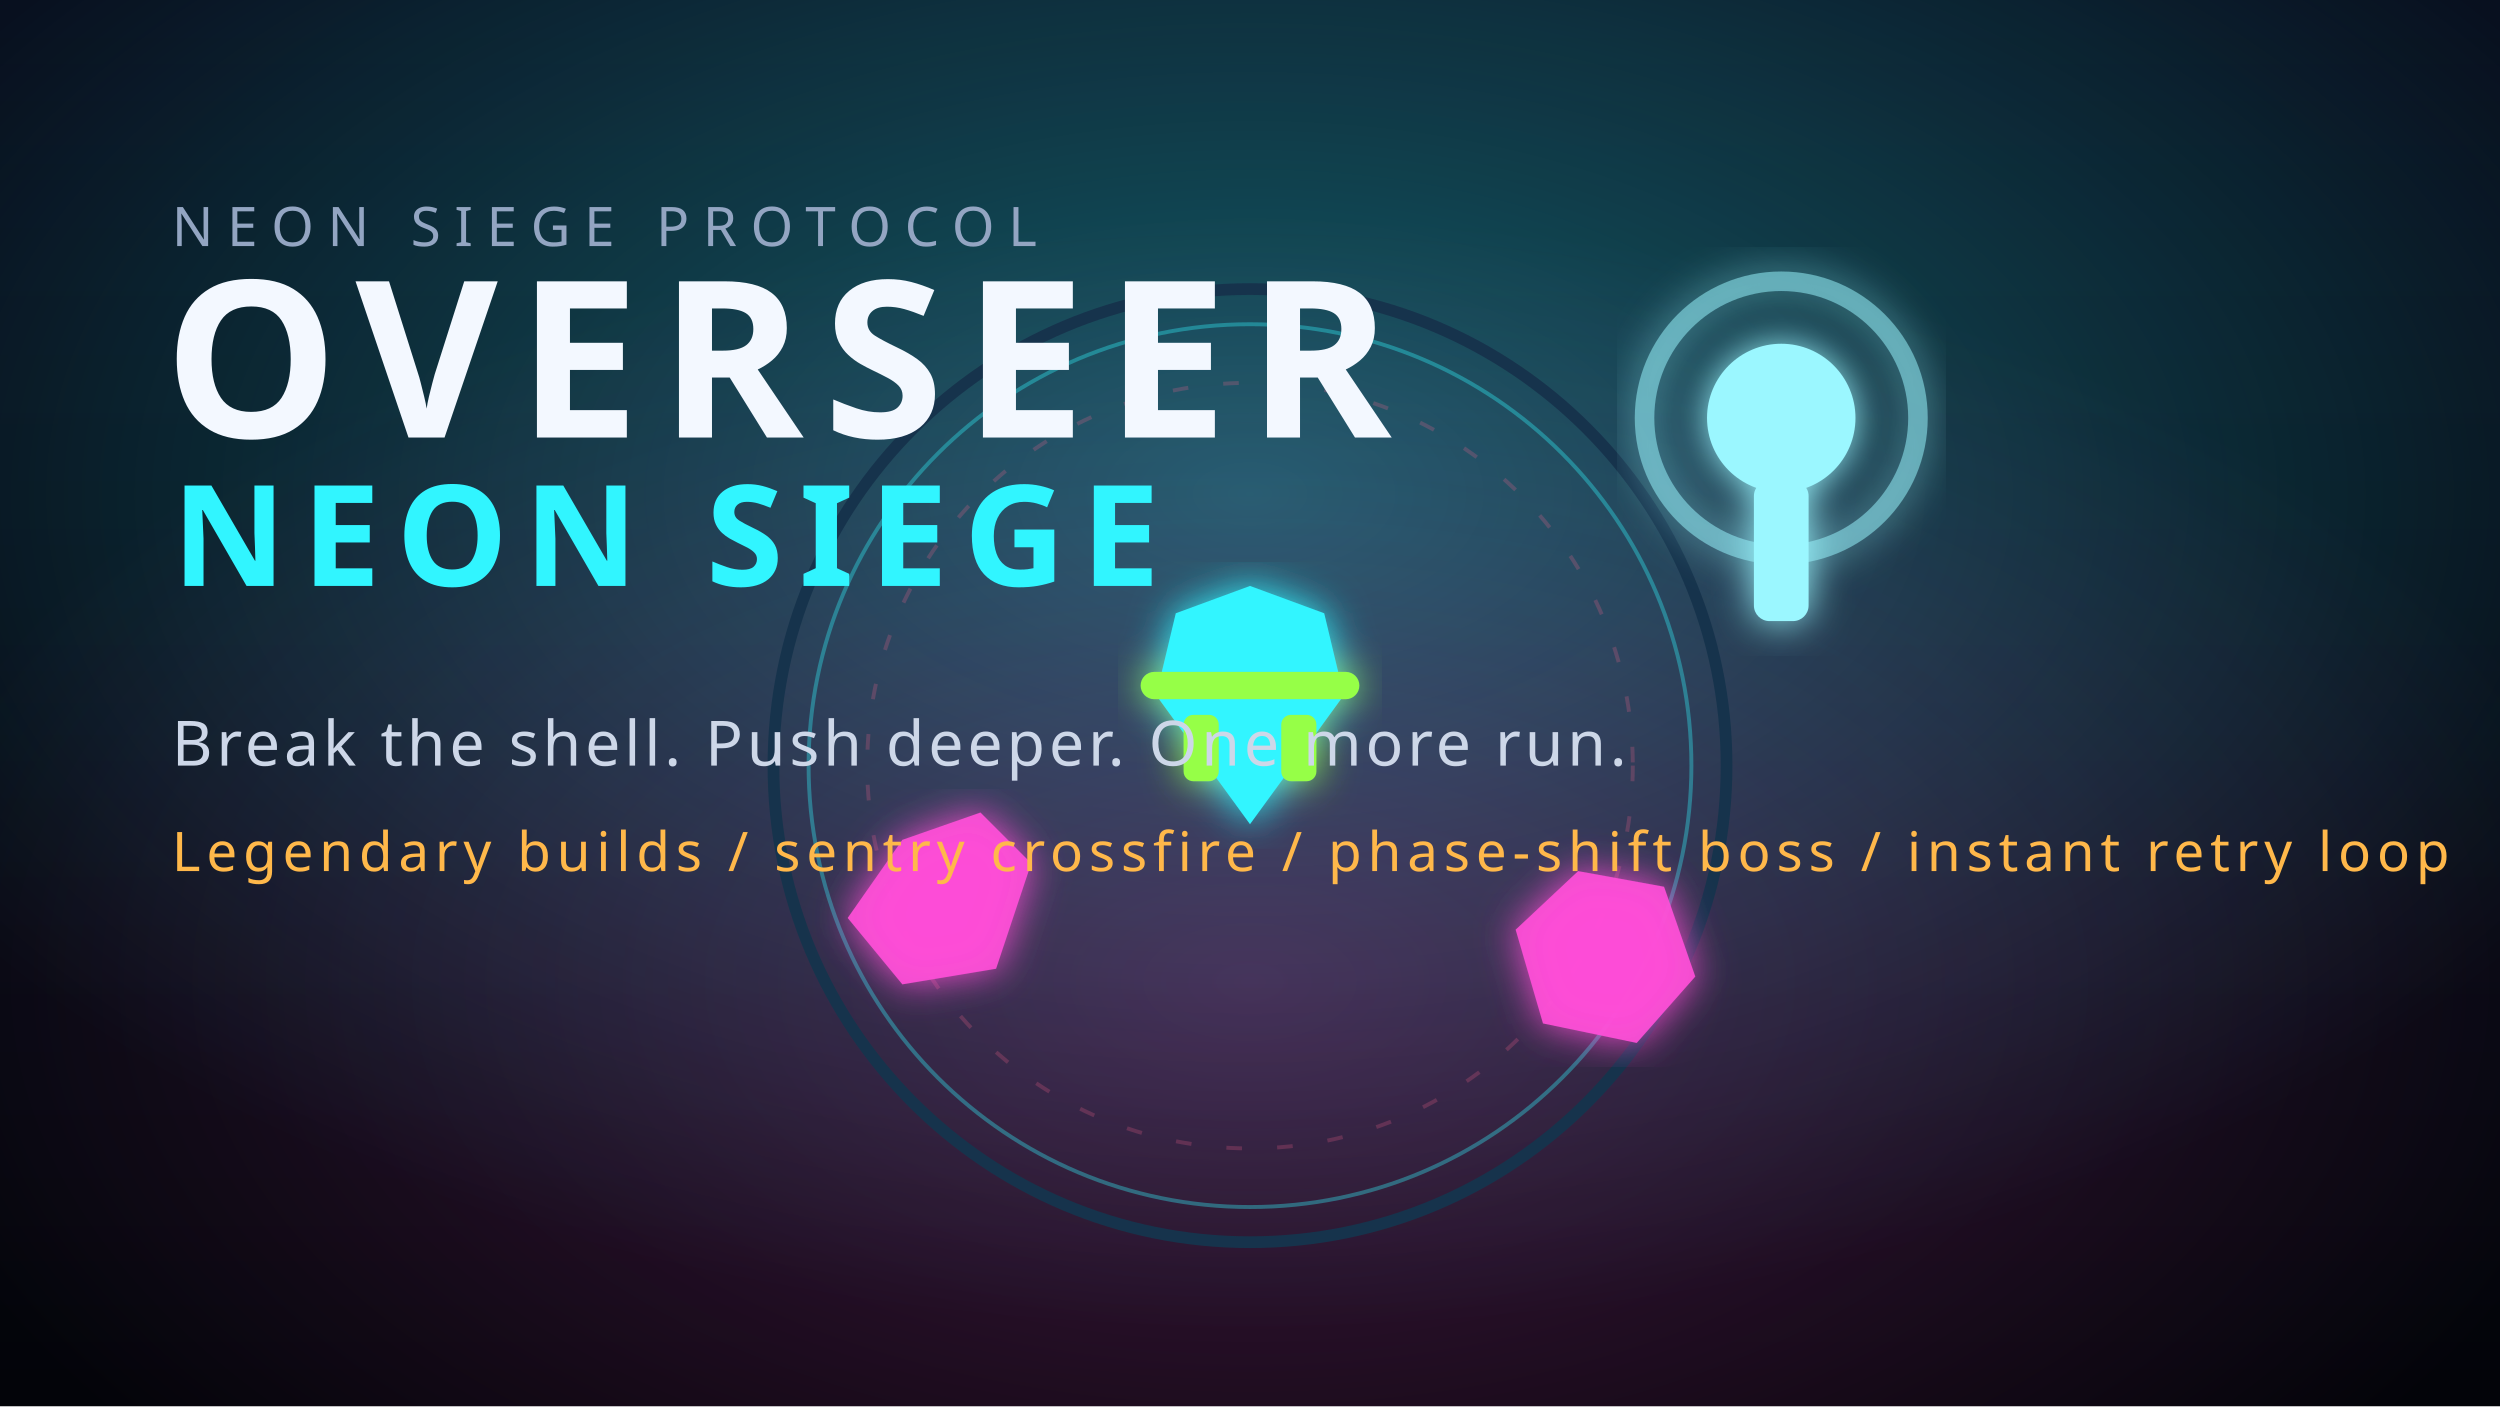
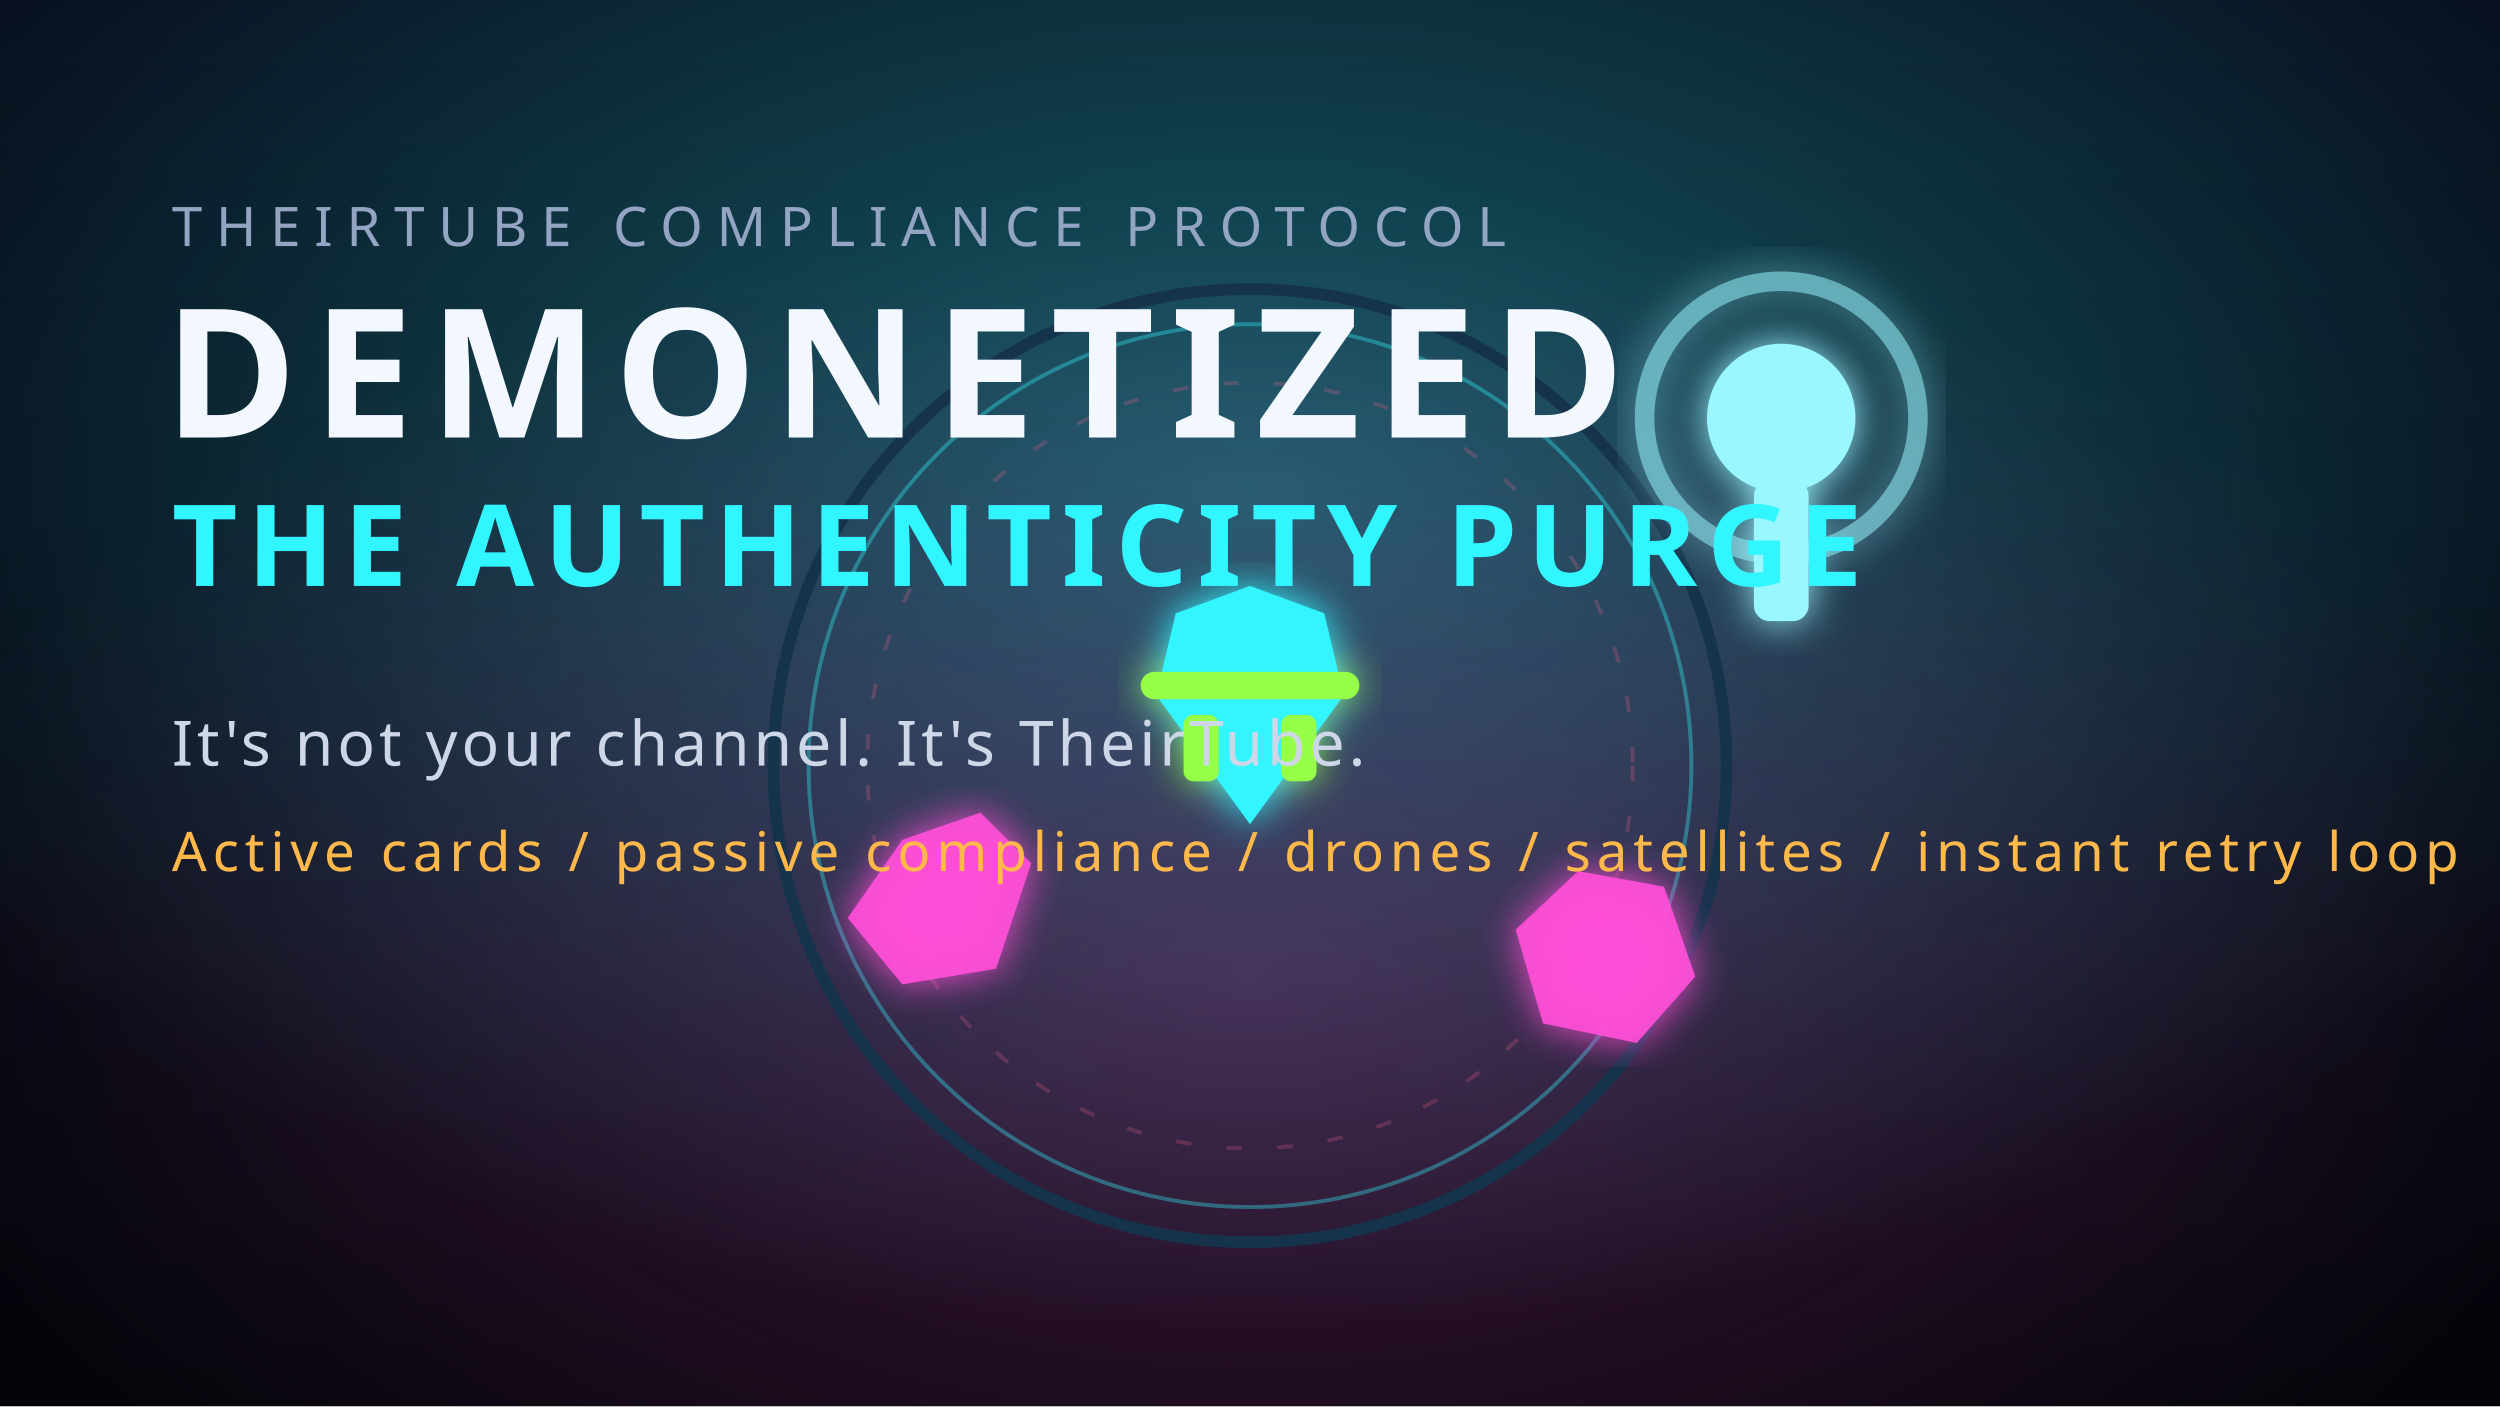
- <svg xmlns="http://www.w3.org/2000/svg" viewBox="0 0 1280 720" role="img" aria-label="OVERSEER Neon Siege jam thumbnail">
+ <svg xmlns="http://www.w3.org/2000/svg" viewBox="0 0 1280 720" role="img" aria-label="DEMONETIZED: The Authenticity Purge jam thumbnail">
  <defs>
    <linearGradient id="bg" x1="0" x2="0" y1="0" y2="1">
      <stop offset="0%" stop-color="#08101f" />
      <stop offset="100%" stop-color="#030409" />
    </linearGradient>
    <radialGradient id="glowCyan" cx="50%" cy="35%" r="60%">
      <stop offset="0%" stop-color="#31f5ff" stop-opacity="0.35" />
      <stop offset="100%" stop-color="#31f5ff" stop-opacity="0" />
    </radialGradient>
    <radialGradient id="glowPink" cx="50%" cy="70%" r="55%">
      <stop offset="0%" stop-color="#ff4fd8" stop-opacity="0.24" />
      <stop offset="100%" stop-color="#ff4fd8" stop-opacity="0" />
    </radialGradient>
    <filter id="softGlow">
      <feGaussianBlur stdDeviation="10" result="blur" />
      <feMerge>
        <feMergeNode in="blur" />
        <feMergeNode in="SourceGraphic" />
      </feMerge>
    </filter>
  </defs>
  <rect width="1280" height="720" fill="url(#bg)" />
  <rect width="1280" height="720" fill="url(#glowCyan)" />
  <rect width="1280" height="720" fill="url(#glowPink)" />
  <g transform="translate(640 392)">
    <circle r="244" fill="none" stroke="#16334c" stroke-width="6" />
    <circle r="226" fill="none" stroke="#31f5ff" stroke-opacity="0.35" stroke-width="2" />
    <circle r="196" fill="none" stroke="#ff648f" stroke-opacity="0.22" stroke-width="2" stroke-dasharray="8 18" />
  </g>
  <g filter="url(#softGlow)">
    <path d="M640 300 l38 14 10 42 -48 66 -48 -66 10 -42z" fill="#31f5ff" />
    <rect x="584" y="344" width="112" height="14" rx="7" fill="#96ff47" />
    <rect x="606" y="366" width="18" height="34" rx="5" fill="#96ff47" />
    <rect x="656" y="366" width="18" height="34" rx="5" fill="#96ff47" />
  </g>
  <g fill="#ff4fd8" fill-opacity="0.92" filter="url(#softGlow)">
    <path d="M462 430 l40 -14 26 26 -18 54 -48 8 -28 -34z" />
    <path d="M808 446 l44 8 16 46 -30 34 -48 -10 -14 -48z" />
  </g>
  <g fill="#9bf7ff" filter="url(#softGlow)">
    <circle cx="912" cy="214" r="38" />
    <circle cx="912" cy="214" r="70" fill="none" stroke="#9bf7ff" stroke-width="10" stroke-opacity="0.52" />
    <rect x="898" y="246" width="28" height="72" rx="8" />
  </g>
-   <text x="88" y="126" fill="#93a5c2" font-family="Orbitron, Bahnschrift, sans-serif" font-size="28" letter-spacing="7">NEON SIEGE PROTOCOL</text>
-   <text x="84" y="224" fill="#f3f8ff" font-family="Orbitron, Bahnschrift, sans-serif" font-size="112" font-weight="800" letter-spacing="10">OVERSEER</text>
-   <text x="88" y="300" fill="#31f5ff" font-family="Orbitron, Bahnschrift, sans-serif" font-size="72" font-weight="700" letter-spacing="8">NEON SIEGE</text>
-   <text x="88" y="392" fill="#cdd7e8" font-family="Bahnschrift, Segoe UI, sans-serif" font-size="32" letter-spacing="2">Break the shell. Push deeper. One more run.</text>
-   <text x="88" y="446" fill="#ffb84a" font-family="Bahnschrift, Segoe UI, sans-serif" font-size="28" letter-spacing="3">Legendary builds / sentry crossfire / phase-shift boss / instant retry loop</text>
+   <text x="88" y="126" fill="#93a5c2" font-family="Orbitron, Bahnschrift, sans-serif" font-size="28" letter-spacing="7">THEIRTUBE COMPLIANCE PROTOCOL</text>
+   <text x="84" y="224" fill="#f3f8ff" font-family="Orbitron, Bahnschrift, sans-serif" font-size="92" font-weight="800" letter-spacing="8">DEMONETIZED</text>
+   <text x="88" y="300" fill="#31f5ff" font-family="Orbitron, Bahnschrift, sans-serif" font-size="58" font-weight="700" letter-spacing="5">THE AUTHENTICITY PURGE</text>
+   <text x="88" y="392" fill="#cdd7e8" font-family="Bahnschrift, Segoe UI, sans-serif" font-size="32" letter-spacing="2">It's not your channel. It's TheirTube.</text>
+   <text x="88" y="446" fill="#ffb84a" font-family="Bahnschrift, Segoe UI, sans-serif" font-size="28" letter-spacing="3">Active cards / passive compliance / drones / satellites / instant retry loop</text>
</svg>
